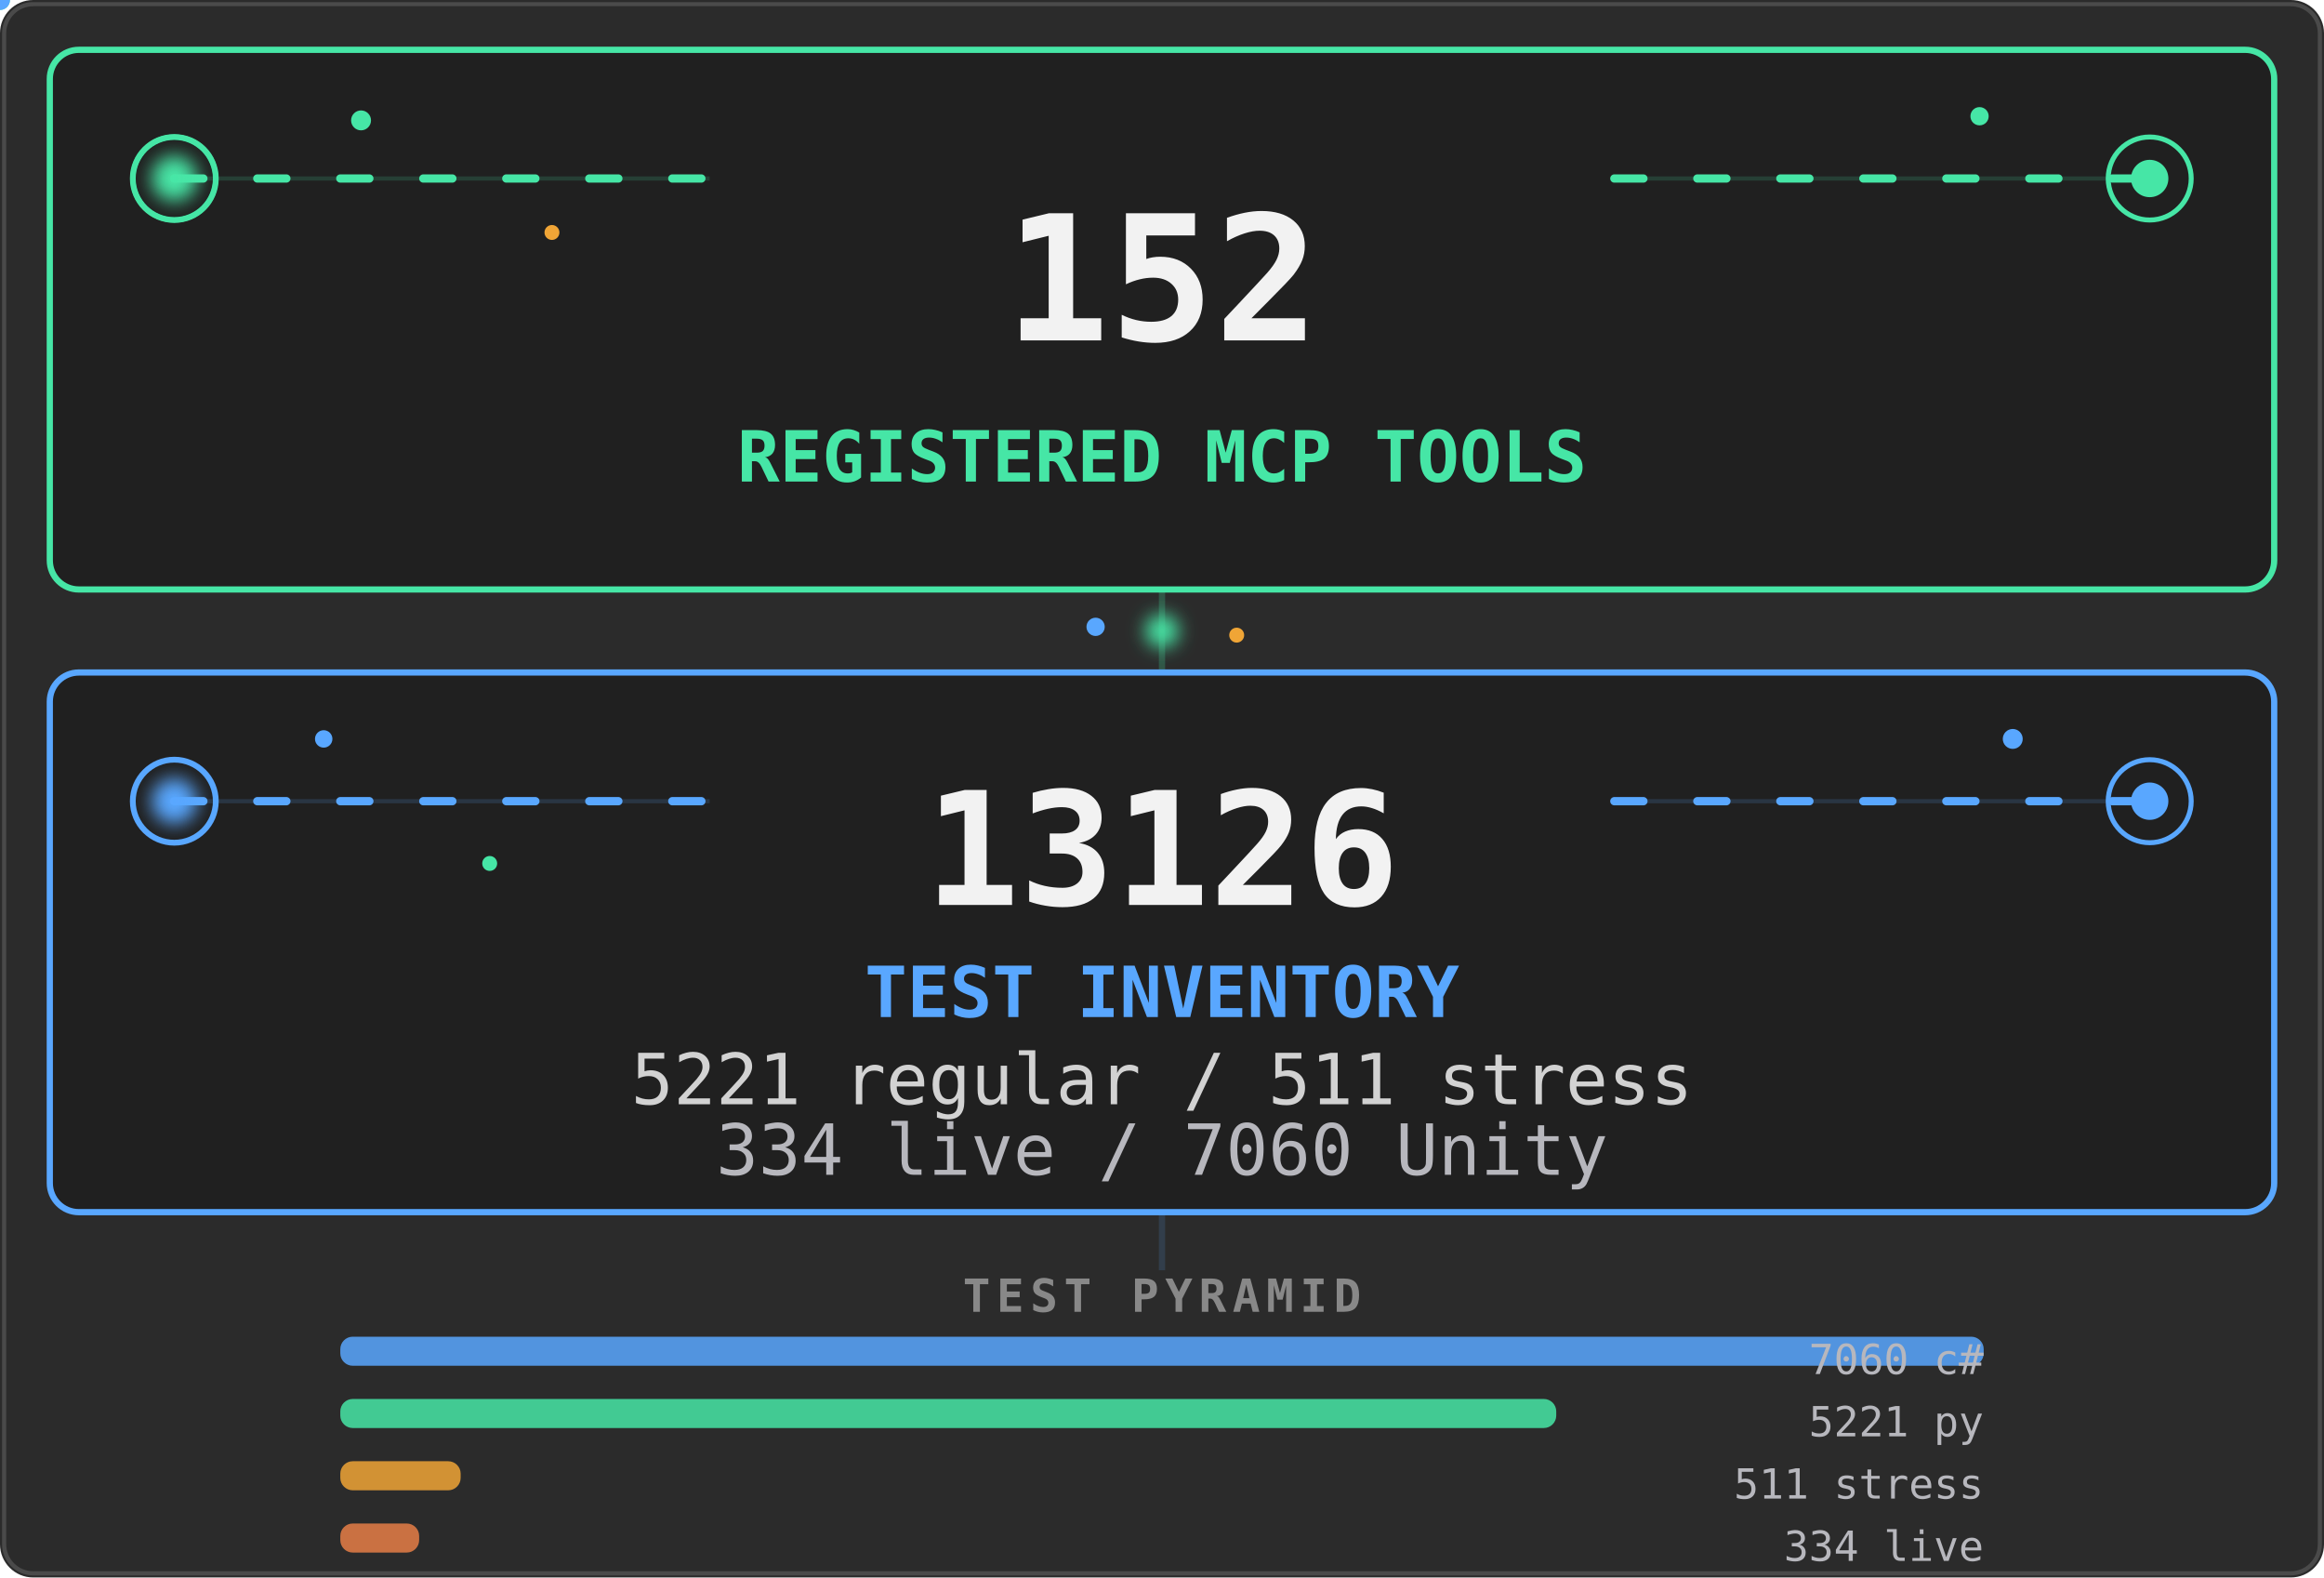
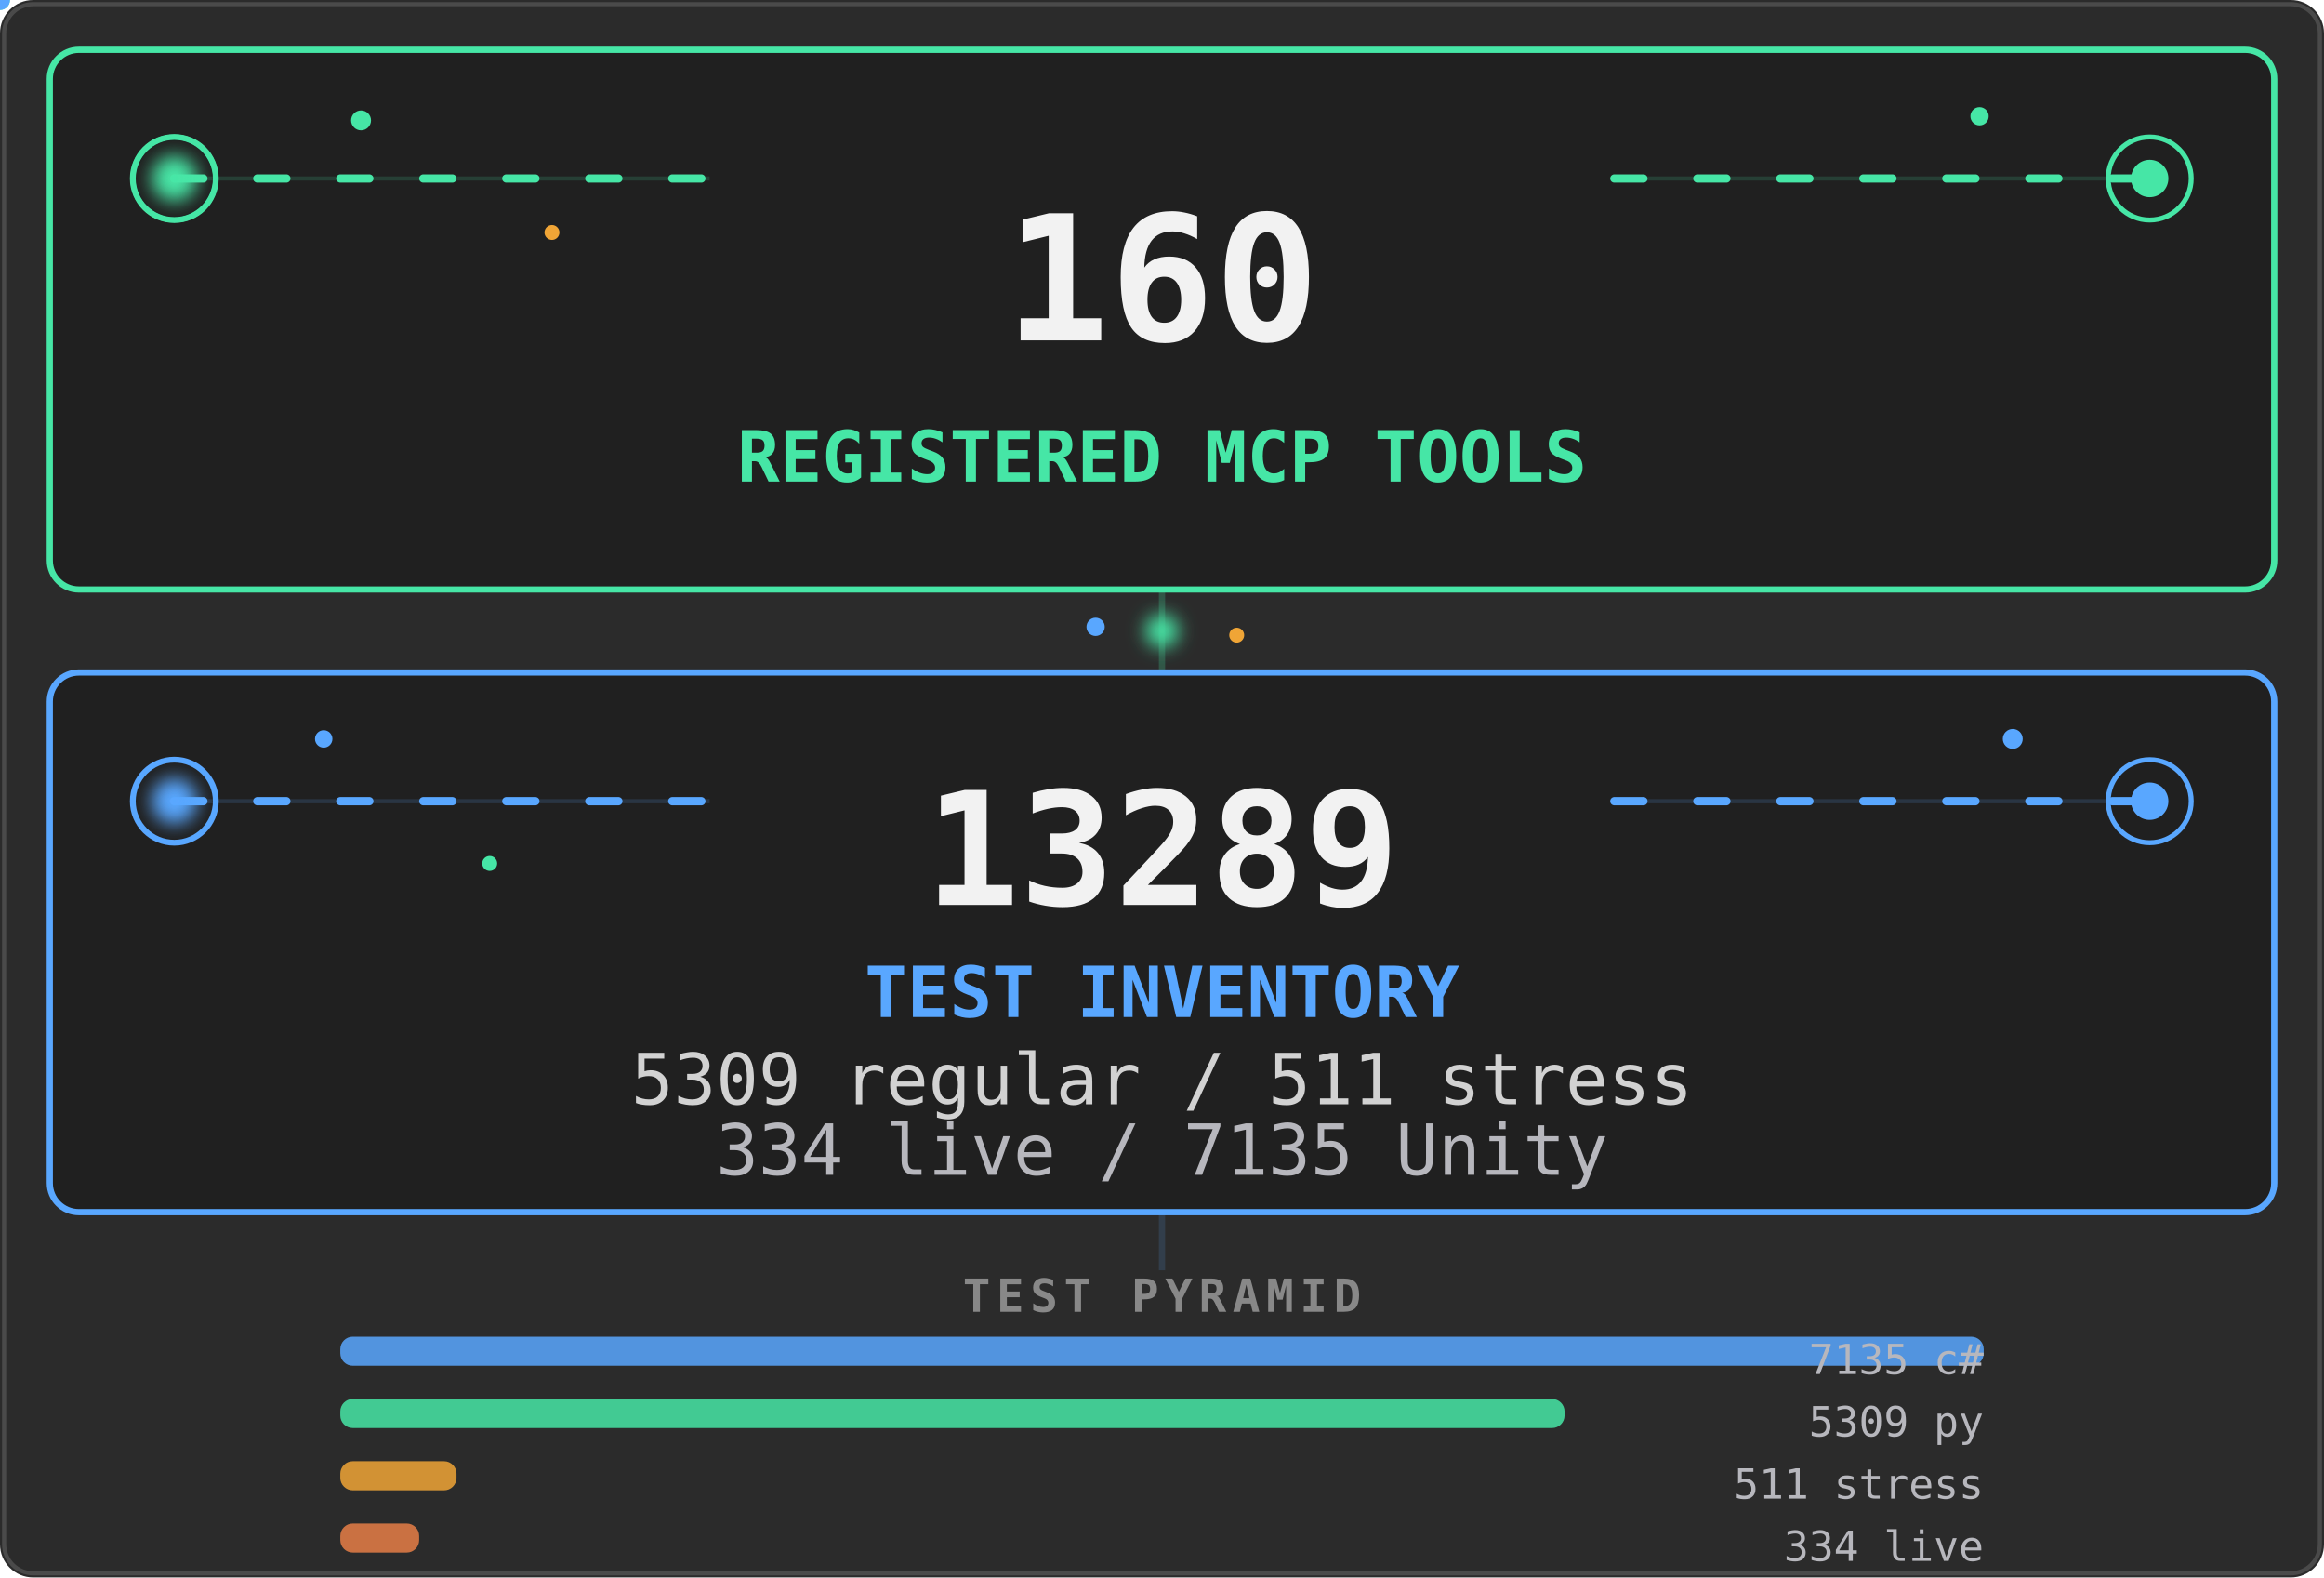
<svg xmlns="http://www.w3.org/2000/svg" viewBox="0 0 560 380" width="560" height="380" role="img" aria-labelledby="stats-title stats-desc">
  <defs>
    <filter id="stats-core-glow" x="-80%" y="-80%" width="260%" height="260%">
      <feGaussianBlur stdDeviation="2.2" />
    </filter>
    <clipPath id="stats-tools-clip">
      <rect x="12" y="12" width="536" height="130" rx="7" />
    </clipPath>
    <clipPath id="stats-tests-clip">
      <rect x="12" y="162" width="536" height="130" rx="7" />
    </clipPath>
    <linearGradient id="stats-tools-scan" x1="0" y1="0" x2="1" y2="0">
      <stop offset="0" stop-color="#46e6a6" stop-opacity="0" />
      <stop offset=".5" stop-color="#46e6a6" stop-opacity=".2" />
      <stop offset="1" stop-color="#46e6a6" stop-opacity="0" />
    </linearGradient>
    <linearGradient id="stats-tests-scan" x1="0" y1="0" x2="1" y2="0">
      <stop offset="0" stop-color="#59a7ff" stop-opacity="0" />
      <stop offset=".5" stop-color="#59a7ff" stop-opacity=".18" />
      <stop offset="1" stop-color="#59a7ff" stop-opacity="0" />
    </linearGradient>
  </defs>
  <style>
    .stats-card {
      fill: #202020;
      stroke-width: 1.5;
    }
    .stats-aura {
      transform-box: fill-box;
      transform-origin: center;
      animation: stats-aura-breathe 4.2s ease-in-out infinite;
    }
    .stats-aura-tests { animation-delay: -2.1s; }
    .stats-flow {
      fill: none;
      stroke-width: 2;
      stroke-linecap: round;
      stroke-dasharray: 7 13;
      animation: stats-flow 3.8s linear infinite;
    }
    .stats-flow-tests {
      animation-delay: -1.9s;
      animation-duration: 4.4s;
    }
    .stats-ring {
      fill: none;
      transform-box: fill-box;
      transform-origin: center;
      animation: stats-ring-life 3.2s ease-out infinite;
    }
    .stats-ring-mid { animation-delay: -1.05s; }
    .stats-ring-late { animation-delay: -2.1s; }
    .stats-ring-tests { animation-duration: 3.7s; }
    .stats-core {
      transform-box: fill-box;
      transform-origin: center;
      animation: stats-core-life 2.8s ease-in-out infinite;
    }
    .stats-core-tests {
      animation-delay: -1.4s;
      animation-duration: 3.2s;
    }
    .stats-scan {
      animation: stats-scan-yoyo 5.4s ease-in-out infinite alternate;
    }
    .stats-scan-tests {
      animation-delay: -2.7s;
      animation-duration: 6.2s;
    }
    .stats-spore {
      transform-box: fill-box;
      transform-origin: center;
      animation: stats-spore-drift 5.1s ease-in-out infinite alternate;
    }
    .stats-spore-b { animation-delay: -1.7s; animation-duration: 6.3s; }
    .stats-spore-c { animation-delay: -3.4s; animation-duration: 4.7s; }
    .stats-spore-phase-1 { animation-delay: -.6s; animation-duration: 5.5s; }
    .stats-spore-phase-2 { animation-delay: -1.3s; animation-duration: 4.8s; }
    .stats-spore-phase-3 { animation-delay: -2.2s; animation-duration: 6s; }
    .stats-spore-phase-4 { animation-delay: -3.1s; animation-duration: 5.2s; }
    .stats-spore-phase-5 { animation-delay: -4s; animation-duration: 6.6s; }
    .stats-spore-phase-6 { animation-delay: -4.8s; animation-duration: 5.8s; }
    .stats-bridge {
      transform-box: fill-box;
      transform-origin: center;
      animation: stats-bridge-life 3.6s ease-in-out infinite;
    }
    .motion-particle { pointer-events: none; }
    @keyframes stats-aura-breathe {
      0%, 100% { opacity: .07; transform: scale(.985); }
      50% { opacity: .2; transform: scale(1.015); }
    }
    @keyframes stats-flow {
      from { stroke-dashoffset: 0; }
      to { stroke-dashoffset: -40; }
    }
    @keyframes stats-ring-life {
      0% { opacity: .7; transform: scale(.45); }
      72%, 100% { opacity: 0; transform: scale(1.85); }
    }
    @keyframes stats-core-life {
      0%, 100% { opacity: .8; transform: scale(.86); }
      50% { opacity: 1; transform: scale(1.12); }
    }
    @keyframes stats-scan-yoyo {
      0% { opacity: 0; transform: translateX(-76px); }
      16%, 84% { opacity: .8; }
      100% { opacity: 0; transform: translateX(596px); }
    }
    @keyframes stats-spore-drift {
      0% { opacity: .2; transform: translate(-5px, 4px) scale(.72); }
      48% { opacity: .72; transform: translate(4px, -5px) scale(1.12); }
      100% { opacity: .3; transform: translate(9px, 3px) scale(.84); }
    }
    @keyframes stats-bridge-life {
      0%, 100% { opacity: .38; transform: scale(.82); }
      50% { opacity: 1; transform: scale(1.12); }
    }
    @media (prefers-reduced-motion: reduce) {
      .stats-aura, .stats-flow, .stats-ring, .stats-core,
      .stats-scan, .stats-spore, .stats-bridge {
        animation: none !important;
      }
      .stats-aura { opacity: .1; }
      .stats-flow { stroke-dasharray: none; opacity: .42; }
      .stats-ring { opacity: .18; }
      .stats-core { opacity: 1; }
      .stats-scan, .motion-particle { display: none; }
      .stats-spore { opacity: .3; }
      .stats-bridge { opacity: .75; }
    }
  </style>
  <rect width="560" height="380" rx="8" fill="#2b2b2b" />
  <rect x="1" y="1" width="558" height="378" rx="7" fill="none" stroke="#4a4a4a" />
  <path d="M280 142V162" stroke="#46e6a6" stroke-width="1.5" opacity=".22" />
  <circle class="stats-bridge" cx="280" cy="152" r="4" fill="#46e6a6" filter="url(#stats-core-glow)" />
  <circle class="stats-spore stats-spore-b stats-spore-phase-1" cx="264" cy="151" r="2.2" fill="#59a7ff" />
  <circle class="stats-spore stats-spore-c stats-spore-phase-2" cx="298" cy="153" r="1.8" fill="#f0a536" />
  <rect class="stats-aura" x="12" y="12" width="536" height="130" rx="7" fill="#46e6a6" />
  <rect class="stats-card" x="12" y="12" width="536" height="130" rx="7" stroke="#46e6a6" />
  <g clip-path="url(#stats-tools-clip)">
    <rect class="stats-scan" x="-70" y="12" width="74" height="130" fill="url(#stats-tools-scan)" />
  </g>
  <path d="M42 43H171M389 43H518" stroke="#46e6a6" opacity=".16" />
  <path class="stats-flow" d="M42 43H171M389 43H518" stroke="#46e6a6" />
  <g aria-hidden="true">
    <circle class="stats-ring" cx="42" cy="43" r="10" stroke="#46e6a6" stroke-width="1.4" />
    <circle class="stats-ring stats-ring-mid" cx="42" cy="43" r="10" stroke="#46e6a6" stroke-width="1.2" />
    <circle class="stats-ring stats-ring-late" cx="518" cy="43" r="10" stroke="#46e6a6" stroke-width="1.2" />
    <circle class="stats-core" cx="42" cy="43" r="5.5" fill="#46e6a6" filter="url(#stats-core-glow)" />
    <circle class="stats-core" cx="518" cy="43" r="4.5" fill="#46e6a6" />
    <circle class="stats-spore" cx="87" cy="29" r="2.4" fill="#46e6a6" />
    <circle class="stats-spore stats-spore-b stats-spore-phase-3" cx="133" cy="56" r="1.8" fill="#f0a536" />
    <circle class="stats-spore stats-spore-c stats-spore-phase-4" cx="477" cy="28" r="2.2" fill="#46e6a6" />
    <g class="motion-particle">
      <circle r="2.4" fill="#46e6a6">
        <animateMotion dur="4.8s" begin="-1.3s" repeatCount="indefinite" path="M42 43H171" />
        <animate attributeName="opacity" values="0;.9;.9;0" dur="4.8s" begin="-1.3s" repeatCount="indefinite" />
      </circle>
    </g>
    <g class="motion-particle">
      <circle r="2" fill="#46e6a6">
        <animateMotion dur="5.6s" begin="-4.1s" repeatCount="indefinite" path="M389 43H518" />
        <animate attributeName="opacity" values="0;.75;.75;0" dur="5.6s" begin="-4.1s" repeatCount="indefinite" />
      </circle>
    </g>
  </g>
  <g font-family="ui-monospace, SFMono-Regular, Menlo, Consolas, monospace">
-     <text x="280" y="82" text-anchor="middle" fill="#f2f2f2" font-size="42" data-biome-marker="TOOLS" font-weight="700" data-mobile-critical="true">152</text>
+     <text x="280" y="82" text-anchor="middle" fill="#f2f2f2" font-size="42" data-biome-marker="TOOLS" font-weight="700" data-mobile-critical="true">160</text>
    <text x="280" y="116" text-anchor="middle" fill="#46e6a6" font-size="17" font-weight="700" data-mobile-critical="true">REGISTERED MCP TOOLS</text>
  </g>
  <rect class="stats-aura stats-aura-tests" x="12" y="162" width="536" height="130" rx="7" fill="#59a7ff" />
  <rect class="stats-card stats-card-tests" x="12" y="162" width="536" height="130" rx="7" stroke="#59a7ff" />
  <g clip-path="url(#stats-tests-clip)">
    <rect class="stats-scan stats-scan-tests" x="-70" y="162" width="74" height="130" fill="url(#stats-tests-scan)" />
  </g>
  <path d="M42 193H171M389 193H518" stroke="#59a7ff" opacity=".16" />
  <path class="stats-flow stats-flow-tests" d="M42 193H171M389 193H518" stroke="#59a7ff" />
  <g aria-hidden="true">
    <circle class="stats-ring stats-ring-tests" cx="42" cy="193" r="10" stroke="#59a7ff" stroke-width="1.4" />
    <circle class="stats-ring stats-ring-mid stats-ring-tests" cx="518" cy="193" r="10" stroke="#59a7ff" stroke-width="1.2" />
    <circle class="stats-core stats-core-tests" cx="42" cy="193" r="5.5" fill="#59a7ff" filter="url(#stats-core-glow)" />
    <circle class="stats-core stats-core-tests" cx="518" cy="193" r="4.5" fill="#59a7ff" />
    <circle class="stats-spore stats-spore-c stats-spore-phase-5" cx="78" cy="178" r="2.1" fill="#59a7ff" />
    <circle class="stats-spore stats-spore-phase-6" cx="118" cy="208" r="1.8" fill="#46e6a6" />
    <circle class="stats-spore stats-spore-b stats-spore-phase-2" cx="485" cy="178" r="2.4" fill="#59a7ff" />
    <g class="motion-particle">
      <circle r="2.4" fill="#59a7ff">
        <animateMotion dur="5.2s" begin="-3.7s" repeatCount="indefinite" path="M42 193H171" />
        <animate attributeName="opacity" values="0;.9;.9;0" dur="5.2s" begin="-3.7s" repeatCount="indefinite" />
      </circle>
    </g>
    <g class="motion-particle">
      <circle r="2" fill="#59a7ff">
        <animateMotion dur="4.6s" begin="-.8s" repeatCount="indefinite" path="M389 193H518" />
        <animate attributeName="opacity" values="0;.75;.75;0" dur="4.6s" begin="-.8s" repeatCount="indefinite" />
      </circle>
    </g>
  </g>
  <g font-family="ui-monospace, SFMono-Regular, Menlo, Consolas, monospace">
-     <text x="280" y="218" text-anchor="middle" fill="#f2f2f2" font-size="38" data-biome-marker="TESTS" font-weight="700" data-mobile-critical="true">13126</text>
+     <text x="280" y="218" text-anchor="middle" fill="#f2f2f2" font-size="38" data-biome-marker="TESTS" font-weight="700" data-mobile-critical="true">13289</text>
    <text x="280" y="245" text-anchor="middle" fill="#59a7ff" font-size="17" font-weight="700" data-mobile-critical="true">TEST INVENTORY</text>
-     <text x="280" y="266" text-anchor="middle" fill="#d2d2d2" font-size="17" data-biome-marker="BREAKDOWN_PRIMARY" data-mobile-critical="true">5221 regular / 511 stress</text>
-     <text x="280" y="283" text-anchor="middle" fill="#b7b7bd" font-size="17" data-biome-marker="BREAKDOWN_SECONDARY" data-mobile-critical="true">334 live / 7060 Unity</text>
+     <text x="280" y="266" text-anchor="middle" fill="#d2d2d2" font-size="17" data-biome-marker="BREAKDOWN_PRIMARY" data-mobile-critical="true">5309 regular / 511 stress</text>
+     <text x="280" y="283" text-anchor="middle" fill="#b7b7bd" font-size="17" data-biome-marker="BREAKDOWN_SECONDARY" data-mobile-critical="true">334 live / 7135 Unity</text>
  </g>
  <path d="M280 292V306" stroke="#59a7ff" stroke-width="1.5" opacity=".15" />
  <g font-family="ui-monospace, SFMono-Regular, Menlo, Consolas, monospace">
    <text x="280" y="316" text-anchor="middle" fill="#888" font-size="11" font-weight="600" letter-spacing="1.5">TEST PYRAMID</text>
    <rect data-biome-bar="CS" x="82" y="322" height="7" width="396" rx="3" fill="#59a7ff" opacity=".85" />
-     <text data-biome-bar-label="CS" x="478" y="331" text-anchor="end" fill="#b7b7bd" font-size="10">7060 c#</text>
-     <rect data-biome-bar="PY" x="82" y="337" height="7" width="293" rx="3" fill="#46e6a6" opacity=".85" />
-     <text data-biome-bar-label="PY" x="478" y="346" text-anchor="end" fill="#b7b7bd" font-size="10">5221 py</text>
-     <rect data-biome-bar="STRESS" x="82" y="352" height="7" width="29" rx="3" fill="#f0a536" opacity=".85" />
+     <text data-biome-bar-label="CS" x="478" y="331" text-anchor="end" fill="#b7b7bd" font-size="10">7135 c#</text>
+     <rect data-biome-bar="PY" x="82" y="337" height="7" width="295" rx="3" fill="#46e6a6" opacity=".85" />
+     <text data-biome-bar-label="PY" x="478" y="346" text-anchor="end" fill="#b7b7bd" font-size="10">5309 py</text>
+     <rect data-biome-bar="STRESS" x="82" y="352" height="7" width="28" rx="3" fill="#f0a536" opacity=".85" />
    <text data-biome-bar-label="STRESS" x="478" y="361" text-anchor="end" fill="#b7b7bd" font-size="10">511 stress</text>
    <rect data-biome-bar="LIVE" x="82" y="367" height="7" width="19" rx="3" fill="#e67e46" opacity=".85" />
    <text data-biome-bar-label="LIVE" x="478" y="376" text-anchor="end" fill="#b7b7bd" font-size="10">334 live</text>
  </g>
</svg>
